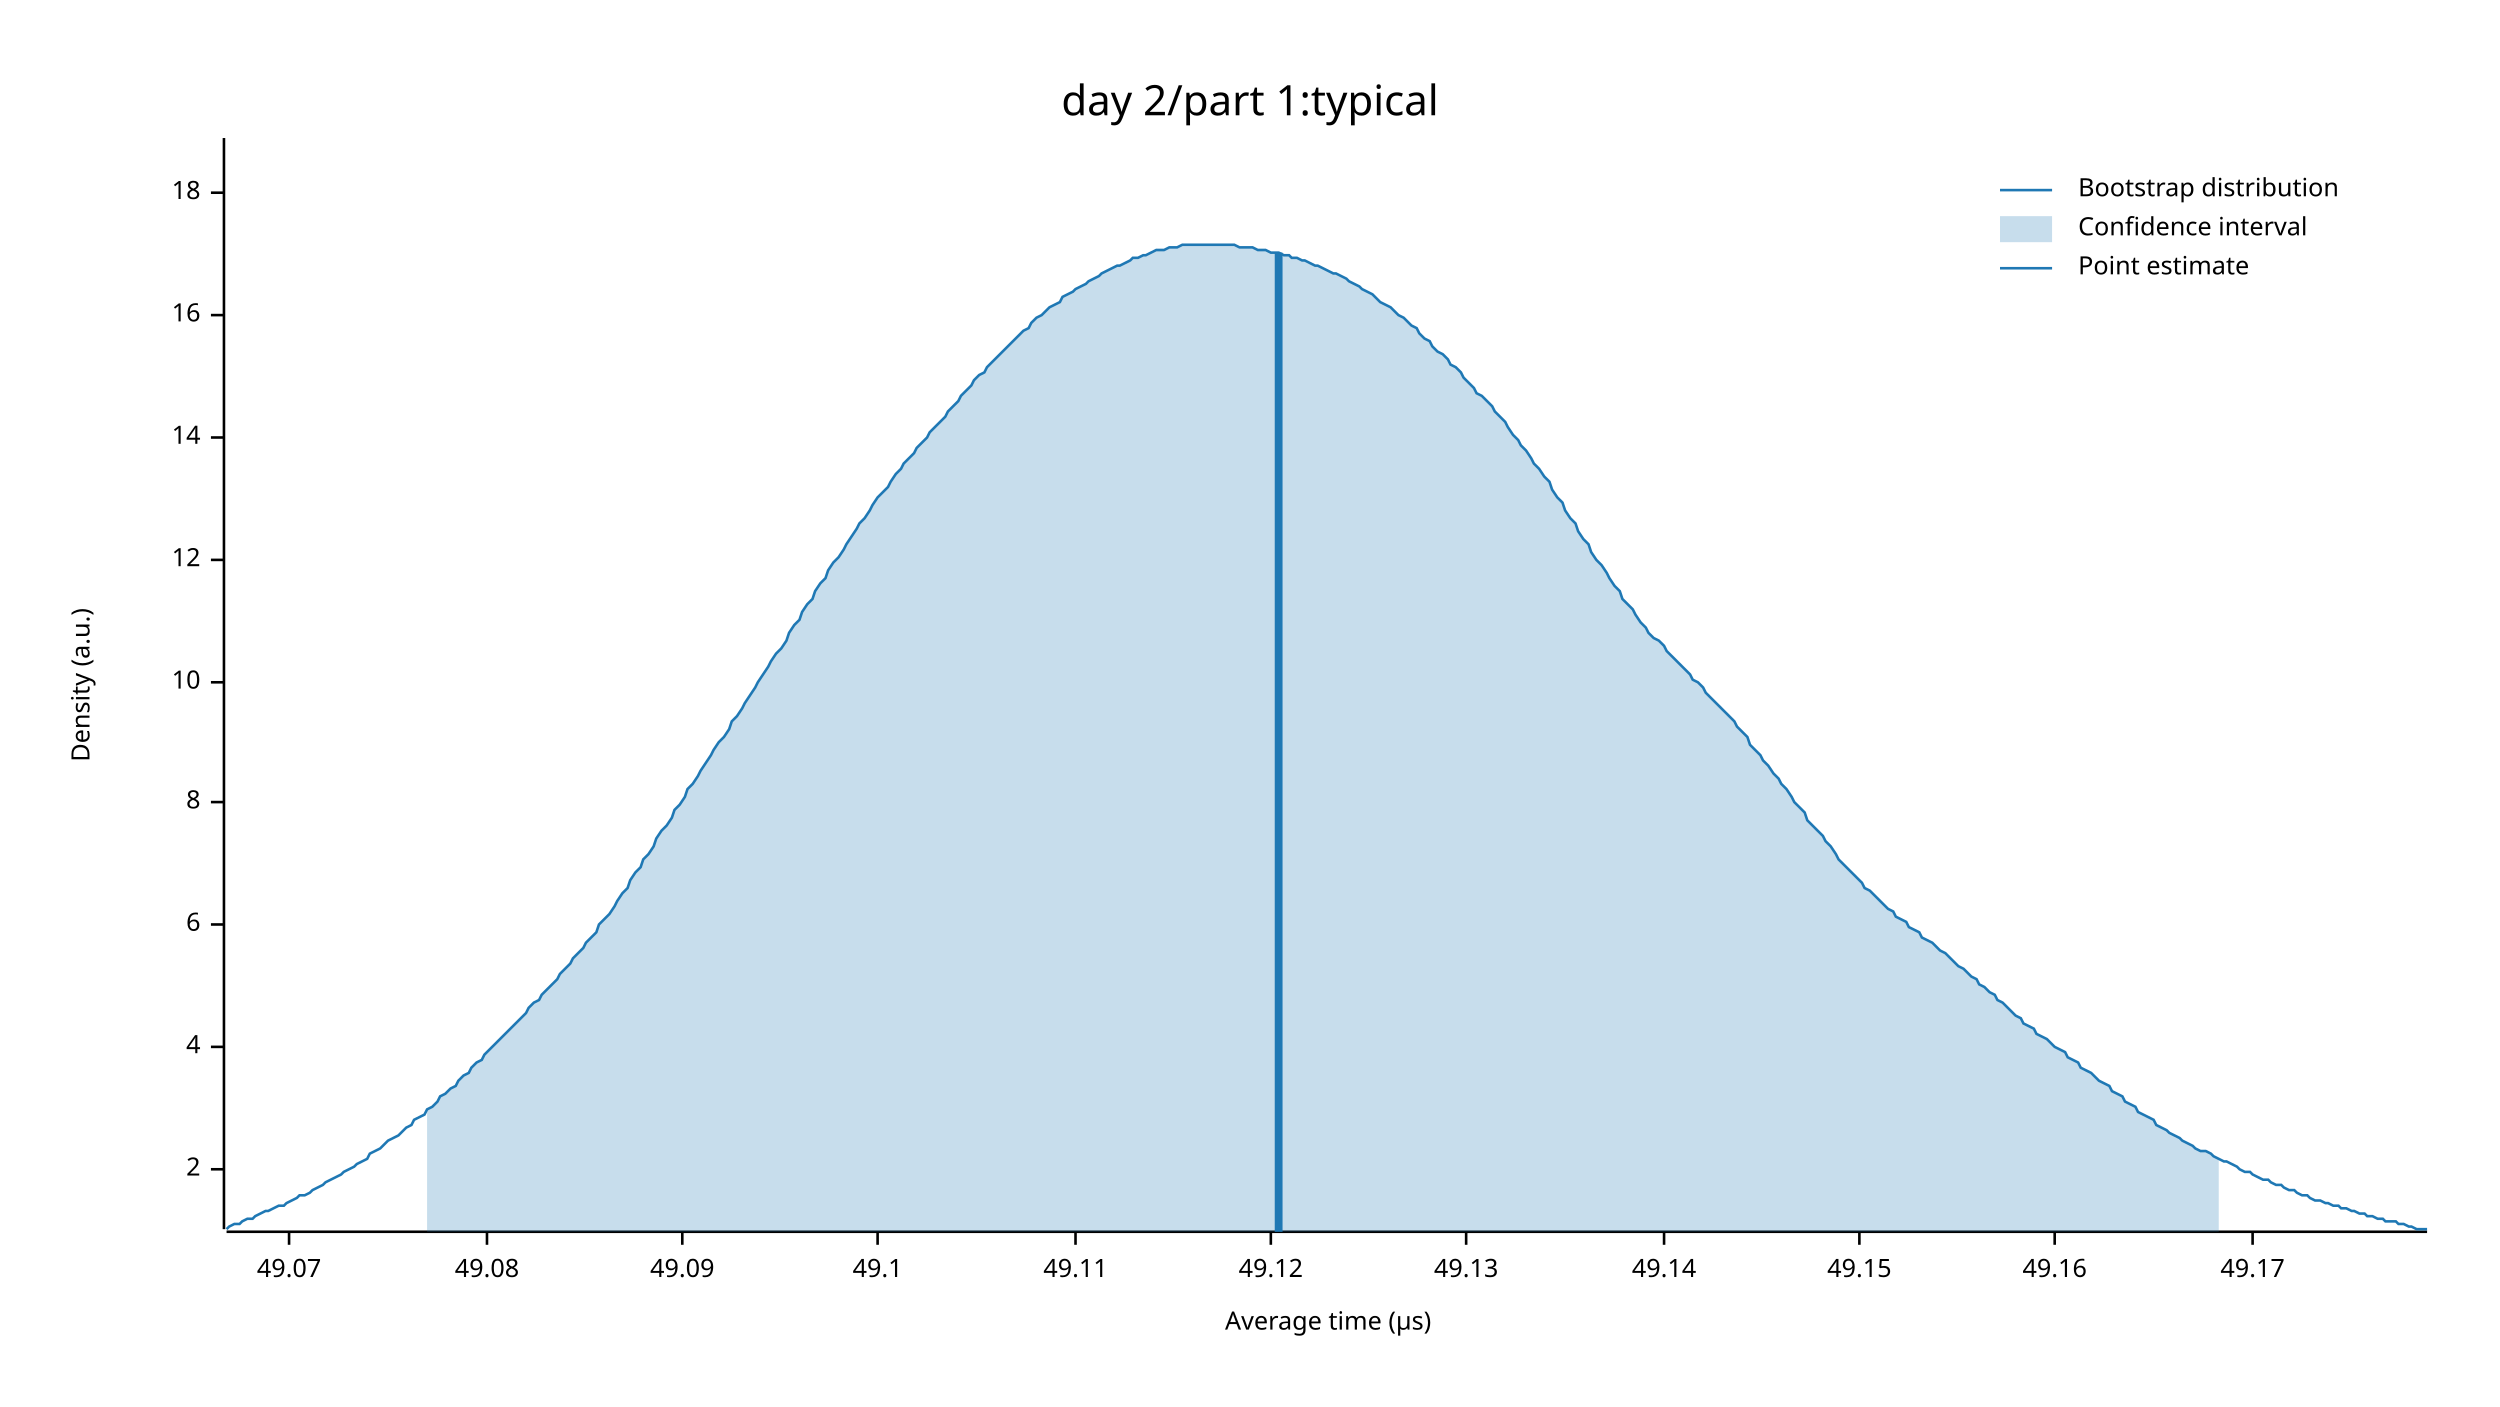
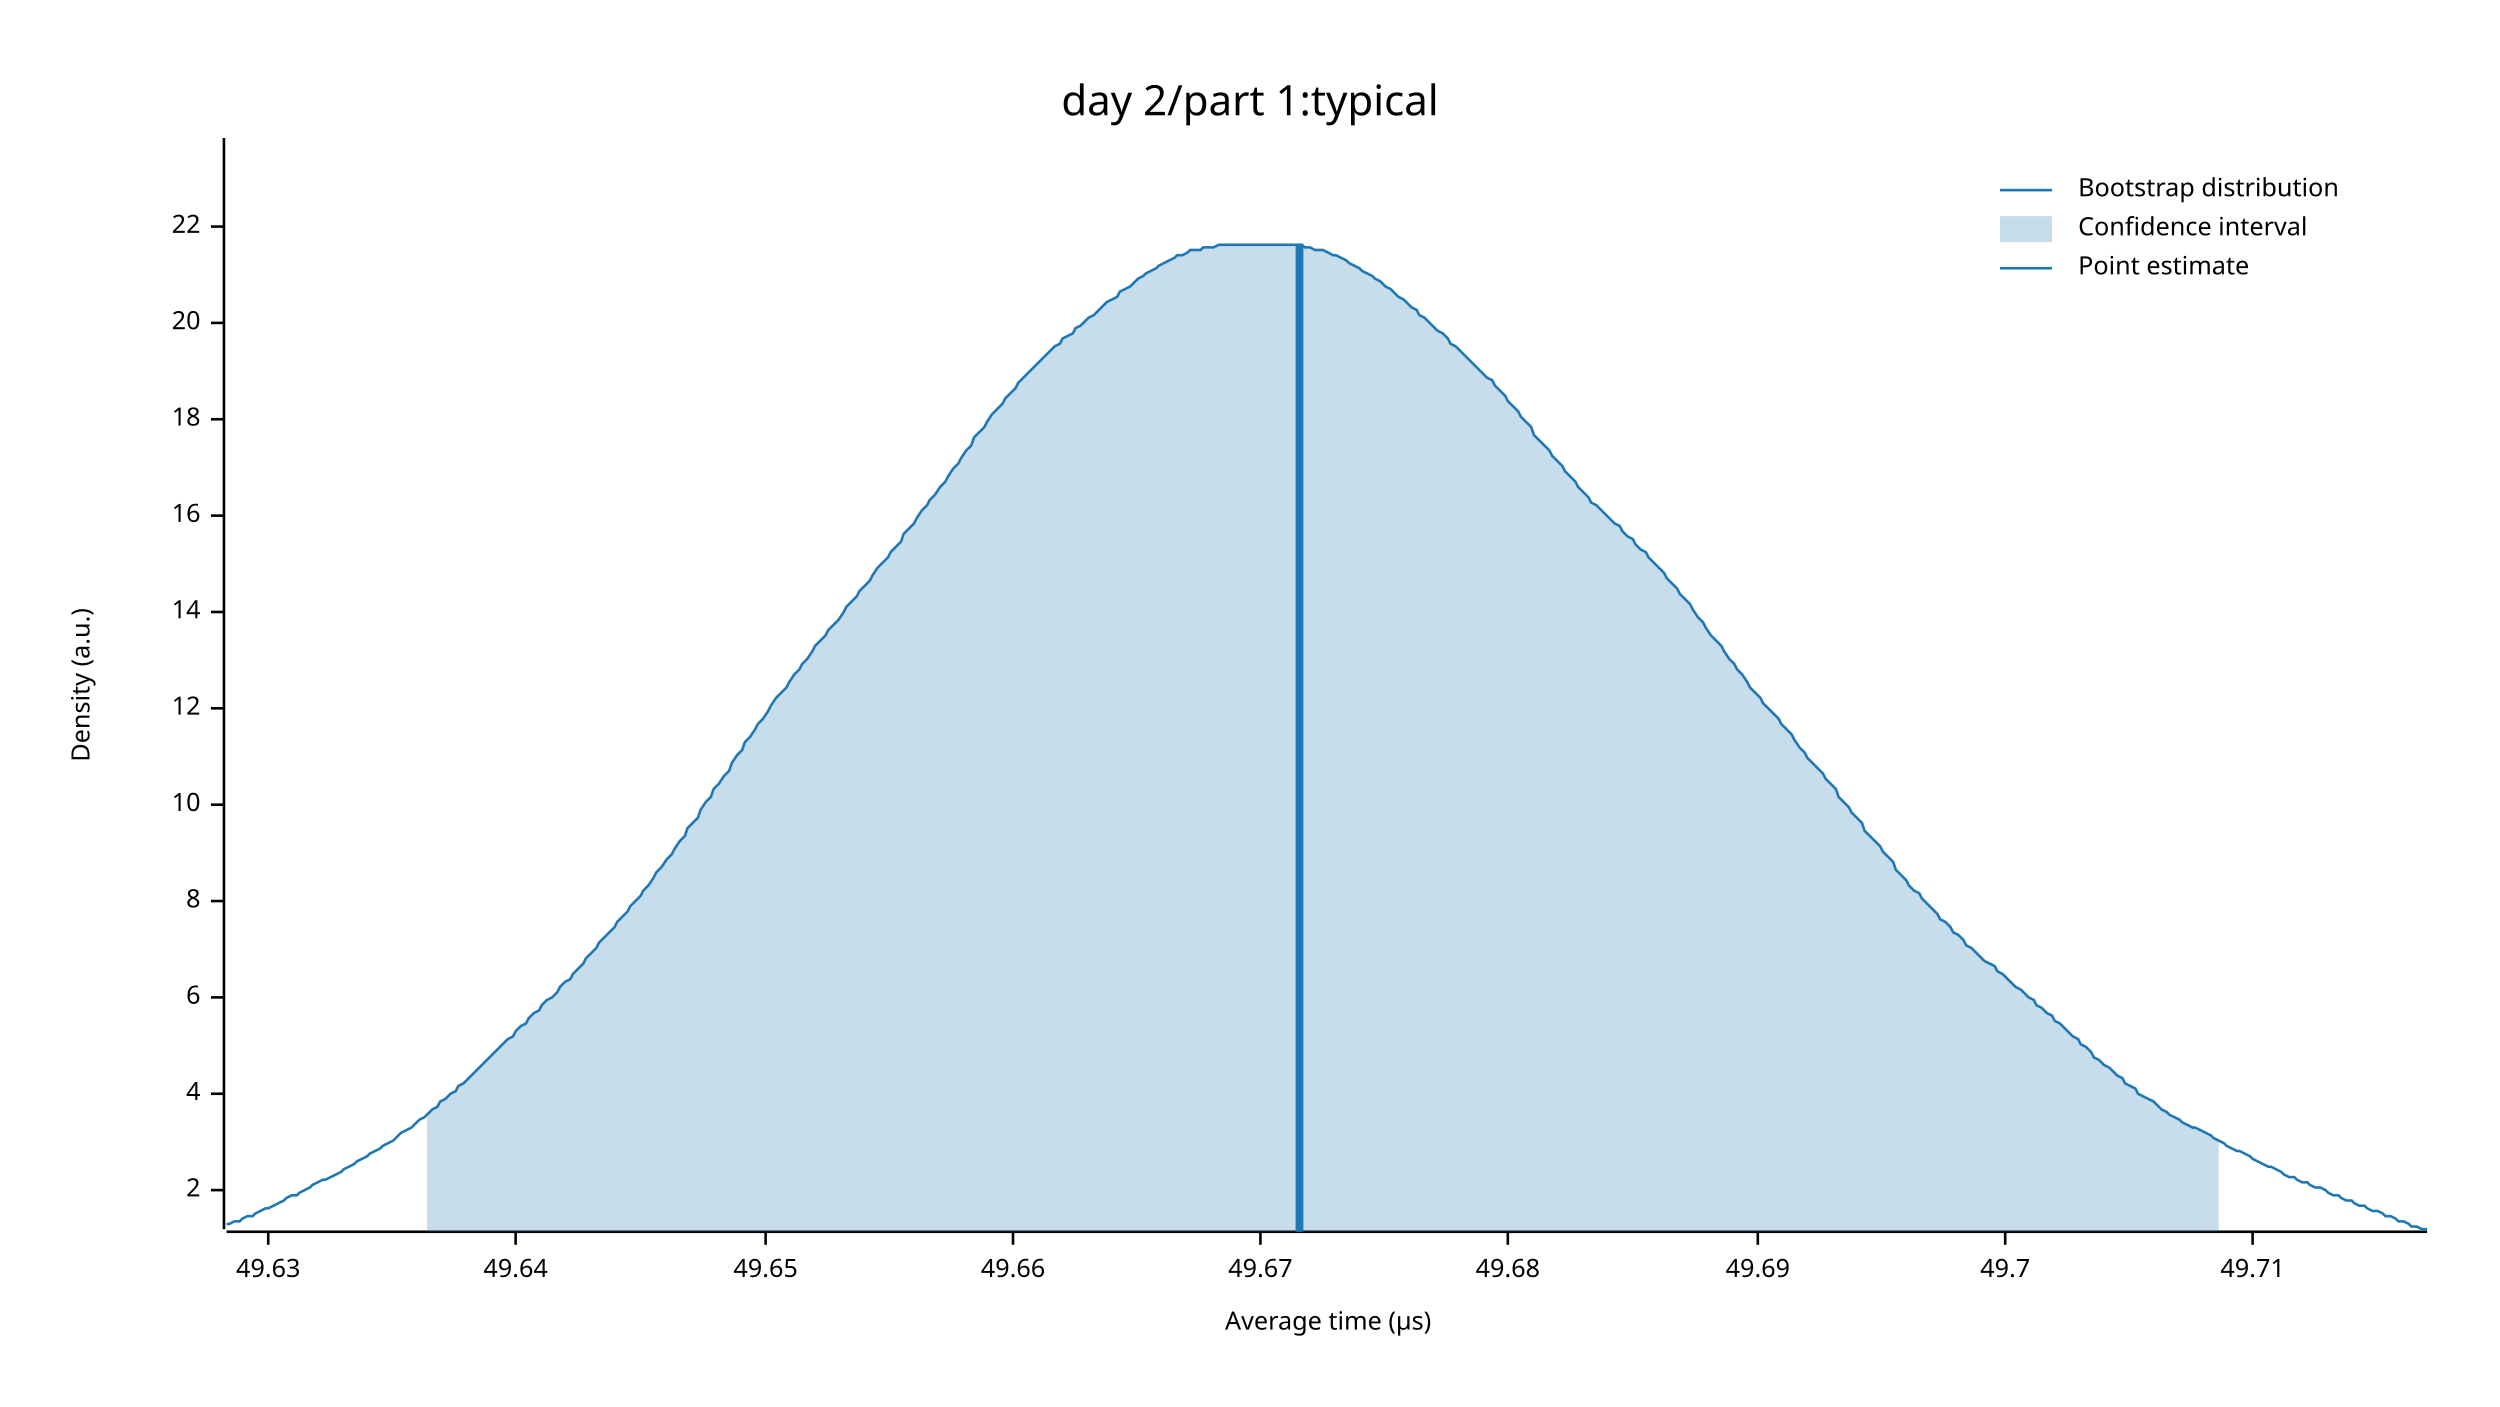
<svg xmlns="http://www.w3.org/2000/svg" width="960" height="540" viewBox="0 0 960 540">
  <text x="480" y="32" dy="0.76em" text-anchor="middle" font-family="sans-serif" font-size="16.129" opacity="1" fill="#000000">
day 2/part 1:typical
</text>
  <text x="27" y="263" dy="0.76em" text-anchor="middle" font-family="sans-serif" font-size="9.677" opacity="1" fill="#000000" transform="rotate(270, 27, 263)">
Density (a.u.)
</text>
  <text x="510" y="513" dy="-0.5ex" text-anchor="middle" font-family="sans-serif" font-size="9.677" opacity="1" fill="#000000">
Average time (µs)
</text>
  <polyline fill="none" opacity="1" stroke="#000000" stroke-width="1" points="86,53 86,472 " />
-   <text x="77" y="449" dy="0.5ex" text-anchor="end" font-family="sans-serif" font-size="9.677" opacity="1" fill="#000000">
+   <text x="77" y="457" dy="0.5ex" text-anchor="end" font-family="sans-serif" font-size="9.677" opacity="1" fill="#000000">
2
</text>
-   <polyline fill="none" opacity="1" stroke="#000000" stroke-width="1" points="81,449 86,449 " />
-   <text x="77" y="402" dy="0.5ex" text-anchor="end" font-family="sans-serif" font-size="9.677" opacity="1" fill="#000000">
+   <polyline fill="none" opacity="1" stroke="#000000" stroke-width="1" points="81,457 86,457 " />
+   <text x="77" y="420" dy="0.5ex" text-anchor="end" font-family="sans-serif" font-size="9.677" opacity="1" fill="#000000">
4
</text>
-   <polyline fill="none" opacity="1" stroke="#000000" stroke-width="1" points="81,402 86,402 " />
-   <text x="77" y="355" dy="0.5ex" text-anchor="end" font-family="sans-serif" font-size="9.677" opacity="1" fill="#000000">
+   <polyline fill="none" opacity="1" stroke="#000000" stroke-width="1" points="81,420 86,420 " />
+   <text x="77" y="383" dy="0.5ex" text-anchor="end" font-family="sans-serif" font-size="9.677" opacity="1" fill="#000000">
6
</text>
-   <polyline fill="none" opacity="1" stroke="#000000" stroke-width="1" points="81,355 86,355 " />
-   <text x="77" y="308" dy="0.5ex" text-anchor="end" font-family="sans-serif" font-size="9.677" opacity="1" fill="#000000">
+   <polyline fill="none" opacity="1" stroke="#000000" stroke-width="1" points="81,383 86,383 " />
+   <text x="77" y="346" dy="0.5ex" text-anchor="end" font-family="sans-serif" font-size="9.677" opacity="1" fill="#000000">
8
</text>
-   <polyline fill="none" opacity="1" stroke="#000000" stroke-width="1" points="81,308 86,308 " />
-   <text x="77" y="262" dy="0.5ex" text-anchor="end" font-family="sans-serif" font-size="9.677" opacity="1" fill="#000000">
+   <polyline fill="none" opacity="1" stroke="#000000" stroke-width="1" points="81,346 86,346 " />
+   <text x="77" y="309" dy="0.5ex" text-anchor="end" font-family="sans-serif" font-size="9.677" opacity="1" fill="#000000">
10
</text>
-   <polyline fill="none" opacity="1" stroke="#000000" stroke-width="1" points="81,262 86,262 " />
-   <text x="77" y="215" dy="0.5ex" text-anchor="end" font-family="sans-serif" font-size="9.677" opacity="1" fill="#000000">
+   <polyline fill="none" opacity="1" stroke="#000000" stroke-width="1" points="81,309 86,309 " />
+   <text x="77" y="272" dy="0.5ex" text-anchor="end" font-family="sans-serif" font-size="9.677" opacity="1" fill="#000000">
12
</text>
-   <polyline fill="none" opacity="1" stroke="#000000" stroke-width="1" points="81,215 86,215 " />
-   <text x="77" y="168" dy="0.5ex" text-anchor="end" font-family="sans-serif" font-size="9.677" opacity="1" fill="#000000">
+   <polyline fill="none" opacity="1" stroke="#000000" stroke-width="1" points="81,272 86,272 " />
+   <text x="77" y="235" dy="0.5ex" text-anchor="end" font-family="sans-serif" font-size="9.677" opacity="1" fill="#000000">
14
</text>
-   <polyline fill="none" opacity="1" stroke="#000000" stroke-width="1" points="81,168 86,168 " />
-   <text x="77" y="121" dy="0.5ex" text-anchor="end" font-family="sans-serif" font-size="9.677" opacity="1" fill="#000000">
+   <polyline fill="none" opacity="1" stroke="#000000" stroke-width="1" points="81,235 86,235 " />
+   <text x="77" y="198" dy="0.5ex" text-anchor="end" font-family="sans-serif" font-size="9.677" opacity="1" fill="#000000">
16
</text>
-   <polyline fill="none" opacity="1" stroke="#000000" stroke-width="1" points="81,121 86,121 " />
-   <text x="77" y="74" dy="0.5ex" text-anchor="end" font-family="sans-serif" font-size="9.677" opacity="1" fill="#000000">
+   <polyline fill="none" opacity="1" stroke="#000000" stroke-width="1" points="81,198 86,198 " />
+   <text x="77" y="161" dy="0.5ex" text-anchor="end" font-family="sans-serif" font-size="9.677" opacity="1" fill="#000000">
18
</text>
-   <polyline fill="none" opacity="1" stroke="#000000" stroke-width="1" points="81,74 86,74 " />
+   <polyline fill="none" opacity="1" stroke="#000000" stroke-width="1" points="81,161 86,161 " />
+   <text x="77" y="124" dy="0.5ex" text-anchor="end" font-family="sans-serif" font-size="9.677" opacity="1" fill="#000000">
+ 20
+ </text>
+   <polyline fill="none" opacity="1" stroke="#000000" stroke-width="1" points="81,124 86,124 " />
+   <text x="77" y="87" dy="0.5ex" text-anchor="end" font-family="sans-serif" font-size="9.677" opacity="1" fill="#000000">
+ 22
+ </text>
+   <polyline fill="none" opacity="1" stroke="#000000" stroke-width="1" points="81,87 86,87 " />
  <polyline fill="none" opacity="1" stroke="#000000" stroke-width="1" points="87,473 932,473 " />
-   <text x="111" y="483" dy="0.76em" text-anchor="middle" font-family="sans-serif" font-size="9.677" opacity="1" fill="#000000">
- 49.07
+   <text x="103" y="483" dy="0.76em" text-anchor="middle" font-family="sans-serif" font-size="9.677" opacity="1" fill="#000000">
+ 49.63
</text>
-   <polyline fill="none" opacity="1" stroke="#000000" stroke-width="1" points="111,473 111,478 " />
-   <text x="187" y="483" dy="0.76em" text-anchor="middle" font-family="sans-serif" font-size="9.677" opacity="1" fill="#000000">
- 49.08
+   <polyline fill="none" opacity="1" stroke="#000000" stroke-width="1" points="103,473 103,478 " />
+   <text x="198" y="483" dy="0.76em" text-anchor="middle" font-family="sans-serif" font-size="9.677" opacity="1" fill="#000000">
+ 49.64
</text>
-   <polyline fill="none" opacity="1" stroke="#000000" stroke-width="1" points="187,473 187,478 " />
-   <text x="262" y="483" dy="0.76em" text-anchor="middle" font-family="sans-serif" font-size="9.677" opacity="1" fill="#000000">
- 49.09
+   <polyline fill="none" opacity="1" stroke="#000000" stroke-width="1" points="198,473 198,478 " />
+   <text x="294" y="483" dy="0.76em" text-anchor="middle" font-family="sans-serif" font-size="9.677" opacity="1" fill="#000000">
+ 49.65
</text>
-   <polyline fill="none" opacity="1" stroke="#000000" stroke-width="1" points="262,473 262,478 " />
-   <text x="337" y="483" dy="0.76em" text-anchor="middle" font-family="sans-serif" font-size="9.677" opacity="1" fill="#000000">
- 49.1
+   <polyline fill="none" opacity="1" stroke="#000000" stroke-width="1" points="294,473 294,478 " />
+   <text x="389" y="483" dy="0.76em" text-anchor="middle" font-family="sans-serif" font-size="9.677" opacity="1" fill="#000000">
+ 49.66
</text>
-   <polyline fill="none" opacity="1" stroke="#000000" stroke-width="1" points="337,473 337,478 " />
-   <text x="413" y="483" dy="0.76em" text-anchor="middle" font-family="sans-serif" font-size="9.677" opacity="1" fill="#000000">
- 49.11
+   <polyline fill="none" opacity="1" stroke="#000000" stroke-width="1" points="389,473 389,478 " />
+   <text x="484" y="483" dy="0.76em" text-anchor="middle" font-family="sans-serif" font-size="9.677" opacity="1" fill="#000000">
+ 49.67
</text>
-   <polyline fill="none" opacity="1" stroke="#000000" stroke-width="1" points="413,473 413,478 " />
-   <text x="488" y="483" dy="0.76em" text-anchor="middle" font-family="sans-serif" font-size="9.677" opacity="1" fill="#000000">
- 49.12
+   <polyline fill="none" opacity="1" stroke="#000000" stroke-width="1" points="484,473 484,478 " />
+   <text x="579" y="483" dy="0.76em" text-anchor="middle" font-family="sans-serif" font-size="9.677" opacity="1" fill="#000000">
+ 49.68
</text>
-   <polyline fill="none" opacity="1" stroke="#000000" stroke-width="1" points="488,473 488,478 " />
-   <text x="563" y="483" dy="0.76em" text-anchor="middle" font-family="sans-serif" font-size="9.677" opacity="1" fill="#000000">
- 49.13
+   <polyline fill="none" opacity="1" stroke="#000000" stroke-width="1" points="579,473 579,478 " />
+   <text x="675" y="483" dy="0.76em" text-anchor="middle" font-family="sans-serif" font-size="9.677" opacity="1" fill="#000000">
+ 49.69
</text>
-   <polyline fill="none" opacity="1" stroke="#000000" stroke-width="1" points="563,473 563,478 " />
-   <text x="639" y="483" dy="0.76em" text-anchor="middle" font-family="sans-serif" font-size="9.677" opacity="1" fill="#000000">
- 49.14
+   <polyline fill="none" opacity="1" stroke="#000000" stroke-width="1" points="675,473 675,478 " />
+   <text x="770" y="483" dy="0.76em" text-anchor="middle" font-family="sans-serif" font-size="9.677" opacity="1" fill="#000000">
+ 49.7
</text>
-   <polyline fill="none" opacity="1" stroke="#000000" stroke-width="1" points="639,473 639,478 " />
-   <text x="714" y="483" dy="0.76em" text-anchor="middle" font-family="sans-serif" font-size="9.677" opacity="1" fill="#000000">
- 49.15
- </text>
-   <polyline fill="none" opacity="1" stroke="#000000" stroke-width="1" points="714,473 714,478 " />
-   <text x="789" y="483" dy="0.76em" text-anchor="middle" font-family="sans-serif" font-size="9.677" opacity="1" fill="#000000">
- 49.16
- </text>
-   <polyline fill="none" opacity="1" stroke="#000000" stroke-width="1" points="789,473 789,478 " />
+   <polyline fill="none" opacity="1" stroke="#000000" stroke-width="1" points="770,473 770,478 " />
  <text x="865" y="483" dy="0.76em" text-anchor="middle" font-family="sans-serif" font-size="9.677" opacity="1" fill="#000000">
- 49.17
+ 49.71
</text>
  <polyline fill="none" opacity="1" stroke="#000000" stroke-width="1" points="865,473 865,478 " />
-   <polyline fill="none" opacity="1" stroke="#1F78B4" stroke-width="1" points="87,472 88,471 90,470 92,470 93,469 95,468 97,468 98,467 100,466 102,465 103,465 105,464 107,463 109,463 110,462 112,461 114,460 115,459 117,459 119,458 120,457 122,456 124,455 125,454 127,453 129,452 131,451 132,450 134,449 136,448 137,447 139,446 141,445 142,443 144,442 146,441 147,440 149,438 151,437 153,436 154,435 156,433 158,432 159,430 161,429 163,428 164,426 166,425 168,423 169,421 171,420 173,418 175,417 176,415 178,413 180,412 181,410 183,408 185,407 186,405 188,403 190,401 191,400 193,398 195,396 197,394 198,393 200,391 202,389 203,387 205,385 207,384 208,382 210,380 212,378 214,376 215,374 217,372 219,370 220,368 222,366 224,364 225,362 227,360 229,358 230,355 232,353 234,351 236,348 237,346 239,343 241,341 242,338 244,335 246,333 247,330 249,328 251,325 252,322 254,319 256,317 258,314 259,311 261,309 263,306 264,303 266,301 268,298 269,296 271,293 273,290 274,288 276,285 278,283 280,280 281,277 283,275 285,272 286,270 288,267 290,264 291,262 293,259 295,256 296,254 298,251 300,249 302,246 303,243 305,240 307,238 308,235 310,232 312,230 313,227 315,224 317,222 318,219 320,216 322,214 324,211 325,209 327,206 329,203 330,201 332,199 334,196 335,194 337,191 339,189 341,187 342,185 344,182 346,180 347,178 349,176 351,174 352,172 354,170 356,168 357,166 359,164 361,162 363,160 364,158 366,156 368,154 369,152 371,150 373,148 374,146 376,144 378,143 379,141 381,139 383,137 385,135 386,134 388,132 390,130 391,129 393,127 395,126 396,124 398,122 400,121 401,120 403,118 405,117 407,116 408,114 410,113 412,112 413,111 415,110 417,109 418,108 420,107 422,106 423,105 425,104 427,103 429,102 430,102 432,101 434,100 435,99 437,99 439,98 440,98 442,97 444,96 445,96 447,96 449,95 451,95 452,95 454,94 456,94 457,94 459,94 461,94 462,94 464,94 466,94 468,94 469,94 471,94 473,94 474,94 476,95 478,95 479,95 481,95 483,96 484,96 486,96 488,97 490,97 491,97 493,98 495,98 496,99 498,99 500,100 501,100 503,101 505,102 506,102 508,103 510,104 512,105 513,105 515,106 517,107 518,108 520,109 522,110 523,111 525,112 527,113 528,114 530,116 532,117 534,118 535,119 537,121 539,122 540,123 542,125 544,126 545,128 547,130 549,131 550,133 552,135 554,136 556,138 557,140 559,141 561,143 562,145 564,147 566,149 567,151 569,152 571,154 573,156 574,158 576,160 578,162 579,164 581,167 583,169 584,171 586,173 588,176 589,178 591,180 593,183 595,185 596,188 598,191 600,193 601,196 603,199 605,201 606,204 608,207 610,209 611,212 613,215 615,217 617,220 618,222 620,225 622,227 623,230 625,232 627,234 628,236 630,239 632,241 633,243 635,245 637,246 639,248 640,250 642,252 644,254 645,255 647,257 649,259 650,261 652,262 654,264 655,266 657,268 659,270 661,272 662,273 664,275 666,277 667,279 669,281 671,283 672,286 674,288 676,290 677,292 679,294 681,297 683,299 684,301 686,303 688,306 689,308 691,310 693,312 694,315 696,317 698,319 700,321 701,323 703,325 705,328 706,330 708,332 710,334 711,335 713,337 715,339 716,341 718,342 720,344 722,346 723,347 725,349 727,350 728,352 730,353 732,354 733,356 735,357 737,358 738,360 740,361 742,362 744,364 745,365 747,366 749,368 750,369 752,371 754,372 755,373 757,375 759,376 760,378 762,379 764,381 766,382 767,384 769,385 771,387 772,388 774,390 776,391 777,393 779,394 781,395 782,397 784,398 786,399 788,401 789,402 791,403 793,404 794,406 796,407 798,408 799,410 801,411 803,412 804,413 806,415 808,416 810,417 811,419 813,420 815,421 816,423 818,424 820,425 821,427 823,428 825,429 827,430 828,432 830,433 832,434 833,435 835,436 837,437 838,438 840,439 842,440 843,441 845,442 847,442 849,443 850,444 852,445 854,446 855,446 857,447 859,448 860,449 862,450 864,450 865,451 867,452 869,453 871,453 872,454 874,455 876,455 877,456 879,457 881,457 882,458 884,459 886,459 887,460 889,461 891,461 893,462 894,462 896,463 898,463 899,464 901,464 903,465 904,465 906,466 908,466 909,467 911,467 913,468 915,468 916,469 918,469 920,469 921,470 923,470 925,471 926,471 928,472 930,472 932,472 " />
-   <polygon opacity="0.25" fill="#1F78B4" points="164,426 166,425 168,423 169,421 171,420 173,418 175,417 176,415 178,413 180,412 181,410 183,408 185,407 186,405 188,403 190,401 191,400 193,398 195,396 197,394 198,393 200,391 202,389 203,387 205,385 207,384 208,382 210,380 212,378 214,376 215,374 217,372 219,370 220,368 222,366 224,364 225,362 227,360 229,358 230,355 232,353 234,351 236,348 237,346 239,343 241,341 242,338 244,335 246,333 247,330 249,328 251,325 252,322 254,319 256,317 258,314 259,311 261,309 263,306 264,303 266,301 268,298 269,296 271,293 273,290 274,288 276,285 278,283 280,280 281,277 283,275 285,272 286,270 288,267 290,264 291,262 293,259 295,256 296,254 298,251 300,249 302,246 303,243 305,240 307,238 308,235 310,232 312,230 313,227 315,224 317,222 318,219 320,216 322,214 324,211 325,209 327,206 329,203 330,201 332,199 334,196 335,194 337,191 339,189 341,187 342,185 344,182 346,180 347,178 349,176 351,174 352,172 354,170 356,168 357,166 359,164 361,162 363,160 364,158 366,156 368,154 369,152 371,150 373,148 374,146 376,144 378,143 379,141 381,139 383,137 385,135 386,134 388,132 390,130 391,129 393,127 395,126 396,124 398,122 400,121 401,120 403,118 405,117 407,116 408,114 410,113 412,112 413,111 415,110 417,109 418,108 420,107 422,106 423,105 425,104 427,103 429,102 430,102 432,101 434,100 435,99 437,99 439,98 440,98 442,97 444,96 445,96 447,96 449,95 451,95 452,95 454,94 456,94 457,94 459,94 461,94 462,94 464,94 466,94 468,94 469,94 471,94 473,94 474,94 476,95 478,95 479,95 481,95 483,96 484,96 486,96 488,97 490,97 491,97 493,98 495,98 496,99 498,99 500,100 501,100 503,101 505,102 506,102 508,103 510,104 512,105 513,105 515,106 517,107 518,108 520,109 522,110 523,111 525,112 527,113 528,114 530,116 532,117 534,118 535,119 537,121 539,122 540,123 542,125 544,126 545,128 547,130 549,131 550,133 552,135 554,136 556,138 557,140 559,141 561,143 562,145 564,147 566,149 567,151 569,152 571,154 573,156 574,158 576,160 578,162 579,164 581,167 583,169 584,171 586,173 588,176 589,178 591,180 593,183 595,185 596,188 598,191 600,193 601,196 603,199 605,201 606,204 608,207 610,209 611,212 613,215 615,217 617,220 618,222 620,225 622,227 623,230 625,232 627,234 628,236 630,239 632,241 633,243 635,245 637,246 639,248 640,250 642,252 644,254 645,255 647,257 649,259 650,261 652,262 654,264 655,266 657,268 659,270 661,272 662,273 664,275 666,277 667,279 669,281 671,283 672,286 674,288 676,290 677,292 679,294 681,297 683,299 684,301 686,303 688,306 689,308 691,310 693,312 694,315 696,317 698,319 700,321 701,323 703,325 705,328 706,330 708,332 710,334 711,335 713,337 715,339 716,341 718,342 720,344 722,346 723,347 725,349 727,350 728,352 730,353 732,354 733,356 735,357 737,358 738,360 740,361 742,362 744,364 745,365 747,366 749,368 750,369 752,371 754,372 755,373 757,375 759,376 760,378 762,379 764,381 766,382 767,384 769,385 771,387 772,388 774,390 776,391 777,393 779,394 781,395 782,397 784,398 786,399 788,401 789,402 791,403 793,404 794,406 796,407 798,408 799,410 801,411 803,412 804,413 806,415 808,416 810,417 811,419 813,420 815,421 816,423 818,424 820,425 821,427 823,428 825,429 827,430 828,432 830,433 832,434 833,435 835,436 837,437 838,438 840,439 842,440 843,441 845,442 847,442 849,443 850,444 852,445 852,473 164,473 " />
-   <polyline fill="none" opacity="1" stroke="#1F78B4" stroke-width="3" points="491,473 491,97 " />
+   <polyline fill="none" opacity="1" stroke="#1F78B4" stroke-width="1" points="87,470 88,470 90,469 92,469 93,468 95,467 97,467 98,466 100,465 102,464 103,464 105,463 107,462 109,461 110,460 112,459 114,459 115,458 117,457 119,456 120,455 122,454 124,453 125,453 127,452 129,451 131,450 132,449 134,448 136,447 137,446 139,445 141,444 142,443 144,442 146,441 147,440 149,439 151,438 153,436 154,435 156,434 158,433 159,432 161,430 163,429 164,428 166,426 168,425 169,423 171,422 173,420 175,419 176,417 178,416 180,414 181,413 183,411 185,409 186,408 188,406 190,404 191,403 193,401 195,399 197,398 198,396 200,394 202,393 203,391 205,389 207,388 208,386 210,384 212,383 214,381 215,379 217,377 219,376 220,374 222,372 224,370 225,368 227,366 229,364 230,362 232,360 234,358 236,356 237,354 239,352 241,350 242,348 244,346 246,344 247,342 249,340 251,337 252,335 254,333 256,330 258,328 259,326 261,323 263,321 264,318 266,316 268,314 269,311 271,308 273,306 274,303 276,301 278,298 280,296 281,293 283,290 285,288 286,285 288,283 290,280 291,278 293,276 295,273 296,271 298,268 300,266 302,264 303,262 305,259 307,257 308,255 310,253 312,250 313,248 315,246 317,244 318,242 320,240 322,238 324,235 325,233 327,231 329,229 330,227 332,225 334,223 335,221 337,218 339,216 341,214 342,212 344,210 346,208 347,205 349,203 351,201 352,199 354,196 356,194 357,192 359,190 361,187 363,185 364,183 366,180 368,178 369,176 371,173 373,171 374,168 376,166 378,164 379,162 381,159 383,157 385,155 386,153 388,151 390,149 391,147 393,145 395,143 396,142 398,140 400,138 401,137 403,135 405,133 407,132 408,130 410,129 412,128 413,126 415,125 417,123 418,122 420,121 422,119 423,118 425,116 427,115 429,114 430,112 432,111 434,110 435,109 437,107 439,106 440,105 442,104 444,103 445,102 447,101 449,100 451,99 452,98 454,98 456,97 457,96 459,96 461,96 462,95 464,95 466,95 468,94 469,94 471,94 473,94 474,94 476,94 478,94 479,94 481,94 483,94 484,94 486,94 488,94 490,94 491,94 493,94 495,94 496,94 498,94 500,94 501,95 503,95 505,96 506,96 508,96 510,97 512,98 513,98 515,99 517,100 518,101 520,102 522,103 523,104 525,105 527,106 528,107 530,108 532,110 534,111 535,112 537,114 539,115 540,116 542,118 544,119 545,121 547,122 549,124 550,125 552,127 554,128 556,130 557,132 559,133 561,135 562,136 564,138 566,140 567,141 569,143 571,145 573,146 574,148 576,150 578,152 579,154 581,156 583,158 584,160 586,162 588,164 589,167 591,169 593,171 595,173 596,175 598,177 600,179 601,181 603,183 605,185 606,187 608,189 610,191 611,193 613,194 615,196 617,198 618,199 620,201 622,202 623,204 625,206 627,207 628,209 630,211 632,212 633,214 635,216 637,218 639,220 640,222 642,224 644,226 645,228 647,230 649,232 650,234 652,237 654,239 655,241 657,244 659,246 661,248 662,250 664,253 666,255 667,257 669,259 671,262 672,264 674,266 676,268 677,270 679,272 681,274 683,276 684,278 686,280 688,282 689,284 691,287 693,289 694,291 696,293 698,295 700,297 701,299 703,301 705,303 706,306 708,308 710,310 711,312 713,314 715,316 716,319 718,321 720,323 722,325 723,327 725,329 727,331 728,334 730,336 732,338 733,340 735,342 737,343 738,345 740,347 742,349 744,351 745,353 747,354 749,356 750,358 752,359 754,361 755,363 757,364 759,366 760,367 762,369 764,370 766,371 767,373 769,374 771,376 772,377 774,379 776,380 777,381 779,383 781,384 782,386 784,387 786,389 788,390 789,392 791,393 793,395 794,396 796,398 798,399 799,401 801,402 803,404 804,406 806,407 808,409 810,410 811,411 813,413 815,414 816,416 818,417 820,418 821,420 823,421 825,422 827,423 828,424 830,426 832,427 833,428 835,429 837,430 838,431 840,432 842,433 843,433 845,434 847,435 849,436 850,437 852,438 854,439 855,440 857,441 859,442 860,442 862,443 864,444 865,445 867,446 869,447 871,448 872,448 874,449 876,450 877,451 879,452 881,452 882,453 884,454 886,454 887,455 889,456 891,456 893,457 894,458 896,459 898,459 899,460 901,461 903,461 904,462 906,463 908,463 909,464 911,465 913,465 915,466 916,467 918,467 920,468 921,469 923,469 925,470 926,471 928,471 930,472 932,472 " />
+   <polygon opacity="0.25" fill="#1F78B4" points="164,428 166,426 168,425 169,423 171,422 173,420 175,419 176,417 178,416 180,414 181,413 183,411 185,409 186,408 188,406 190,404 191,403 193,401 195,399 197,398 198,396 200,394 202,393 203,391 205,389 207,388 208,386 210,384 212,383 214,381 215,379 217,377 219,376 220,374 222,372 224,370 225,368 227,366 229,364 230,362 232,360 234,358 236,356 237,354 239,352 241,350 242,348 244,346 246,344 247,342 249,340 251,337 252,335 254,333 256,330 258,328 259,326 261,323 263,321 264,318 266,316 268,314 269,311 271,308 273,306 274,303 276,301 278,298 280,296 281,293 283,290 285,288 286,285 288,283 290,280 291,278 293,276 295,273 296,271 298,268 300,266 302,264 303,262 305,259 307,257 308,255 310,253 312,250 313,248 315,246 317,244 318,242 320,240 322,238 324,235 325,233 327,231 329,229 330,227 332,225 334,223 335,221 337,218 339,216 341,214 342,212 344,210 346,208 347,205 349,203 351,201 352,199 354,196 356,194 357,192 359,190 361,187 363,185 364,183 366,180 368,178 369,176 371,173 373,171 374,168 376,166 378,164 379,162 381,159 383,157 385,155 386,153 388,151 390,149 391,147 393,145 395,143 396,142 398,140 400,138 401,137 403,135 405,133 407,132 408,130 410,129 412,128 413,126 415,125 417,123 418,122 420,121 422,119 423,118 425,116 427,115 429,114 430,112 432,111 434,110 435,109 437,107 439,106 440,105 442,104 444,103 445,102 447,101 449,100 451,99 452,98 454,98 456,97 457,96 459,96 461,96 462,95 464,95 466,95 468,94 469,94 471,94 473,94 474,94 476,94 478,94 479,94 481,94 483,94 484,94 486,94 488,94 490,94 491,94 493,94 495,94 496,94 498,94 500,94 501,95 503,95 505,96 506,96 508,96 510,97 512,98 513,98 515,99 517,100 518,101 520,102 522,103 523,104 525,105 527,106 528,107 530,108 532,110 534,111 535,112 537,114 539,115 540,116 542,118 544,119 545,121 547,122 549,124 550,125 552,127 554,128 556,130 557,132 559,133 561,135 562,136 564,138 566,140 567,141 569,143 571,145 573,146 574,148 576,150 578,152 579,154 581,156 583,158 584,160 586,162 588,164 589,167 591,169 593,171 595,173 596,175 598,177 600,179 601,181 603,183 605,185 606,187 608,189 610,191 611,193 613,194 615,196 617,198 618,199 620,201 622,202 623,204 625,206 627,207 628,209 630,211 632,212 633,214 635,216 637,218 639,220 640,222 642,224 644,226 645,228 647,230 649,232 650,234 652,237 654,239 655,241 657,244 659,246 661,248 662,250 664,253 666,255 667,257 669,259 671,262 672,264 674,266 676,268 677,270 679,272 681,274 683,276 684,278 686,280 688,282 689,284 691,287 693,289 694,291 696,293 698,295 700,297 701,299 703,301 705,303 706,306 708,308 710,310 711,312 713,314 715,316 716,319 718,321 720,323 722,325 723,327 725,329 727,331 728,334 730,336 732,338 733,340 735,342 737,343 738,345 740,347 742,349 744,351 745,353 747,354 749,356 750,358 752,359 754,361 755,363 757,364 759,366 760,367 762,369 764,370 766,371 767,373 769,374 771,376 772,377 774,379 776,380 777,381 779,383 781,384 782,386 784,387 786,389 788,390 789,392 791,393 793,395 794,396 796,398 798,399 799,401 801,402 803,404 804,406 806,407 808,409 810,410 811,411 813,413 815,414 816,416 818,417 820,418 821,420 823,421 825,422 827,423 828,424 830,426 832,427 833,428 835,429 837,430 838,431 840,432 842,433 843,433 845,434 847,435 849,436 850,437 852,438 852,473 164,473 " />
+   <polyline fill="none" opacity="1" stroke="#1F78B4" stroke-width="3" points="499,473 499,94 " />
  <text x="798" y="68" dy="0.76em" text-anchor="start" font-family="sans-serif" font-size="9.677" opacity="1" fill="#000000">
Bootstrap distribution
</text>
  <text x="798" y="83" dy="0.76em" text-anchor="start" font-family="sans-serif" font-size="9.677" opacity="1" fill="#000000">
Confidence interval
</text>
  <text x="798" y="98" dy="0.76em" text-anchor="start" font-family="sans-serif" font-size="9.677" opacity="1" fill="#000000">
Point estimate
</text>
  <polyline fill="none" opacity="1" stroke="#1F78B4" stroke-width="1" points="768,73 788,73 " />
  <rect x="768" y="83" width="20" height="10" opacity="0.25" fill="#1F78B4" stroke="none" />
  <polyline fill="none" opacity="1" stroke="#1F78B4" stroke-width="1" points="768,103 788,103 " />
</svg>
